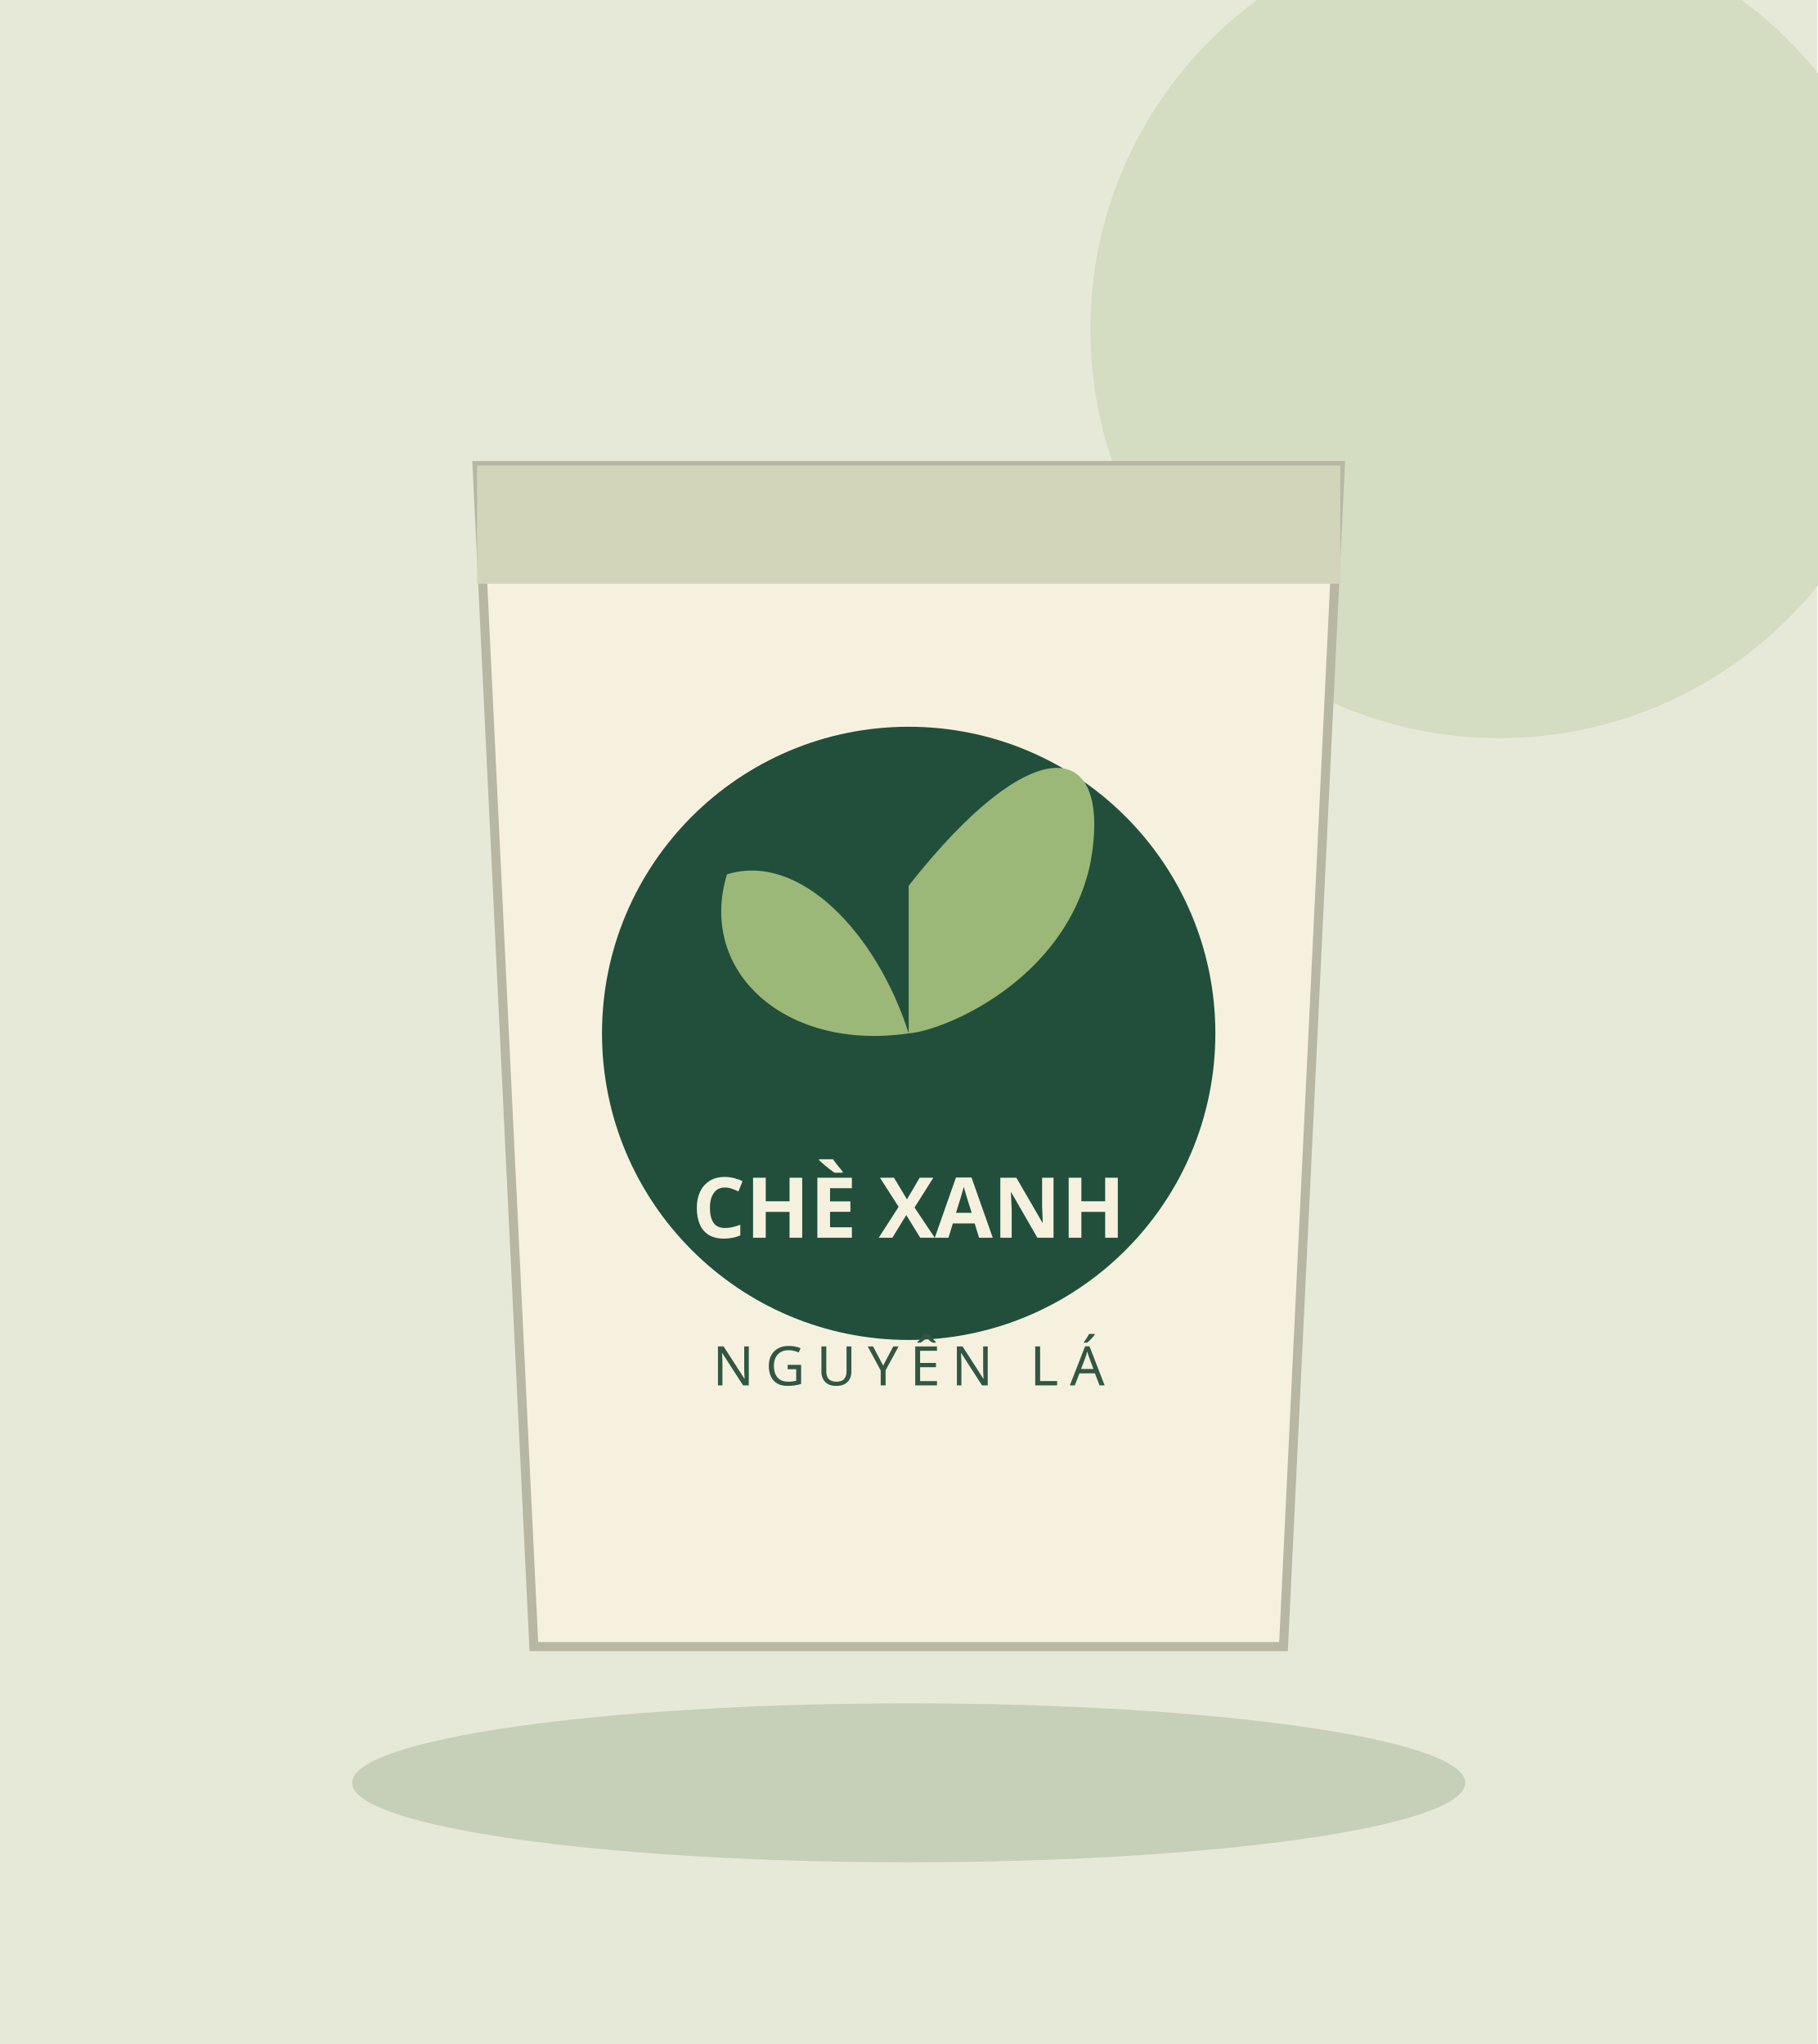
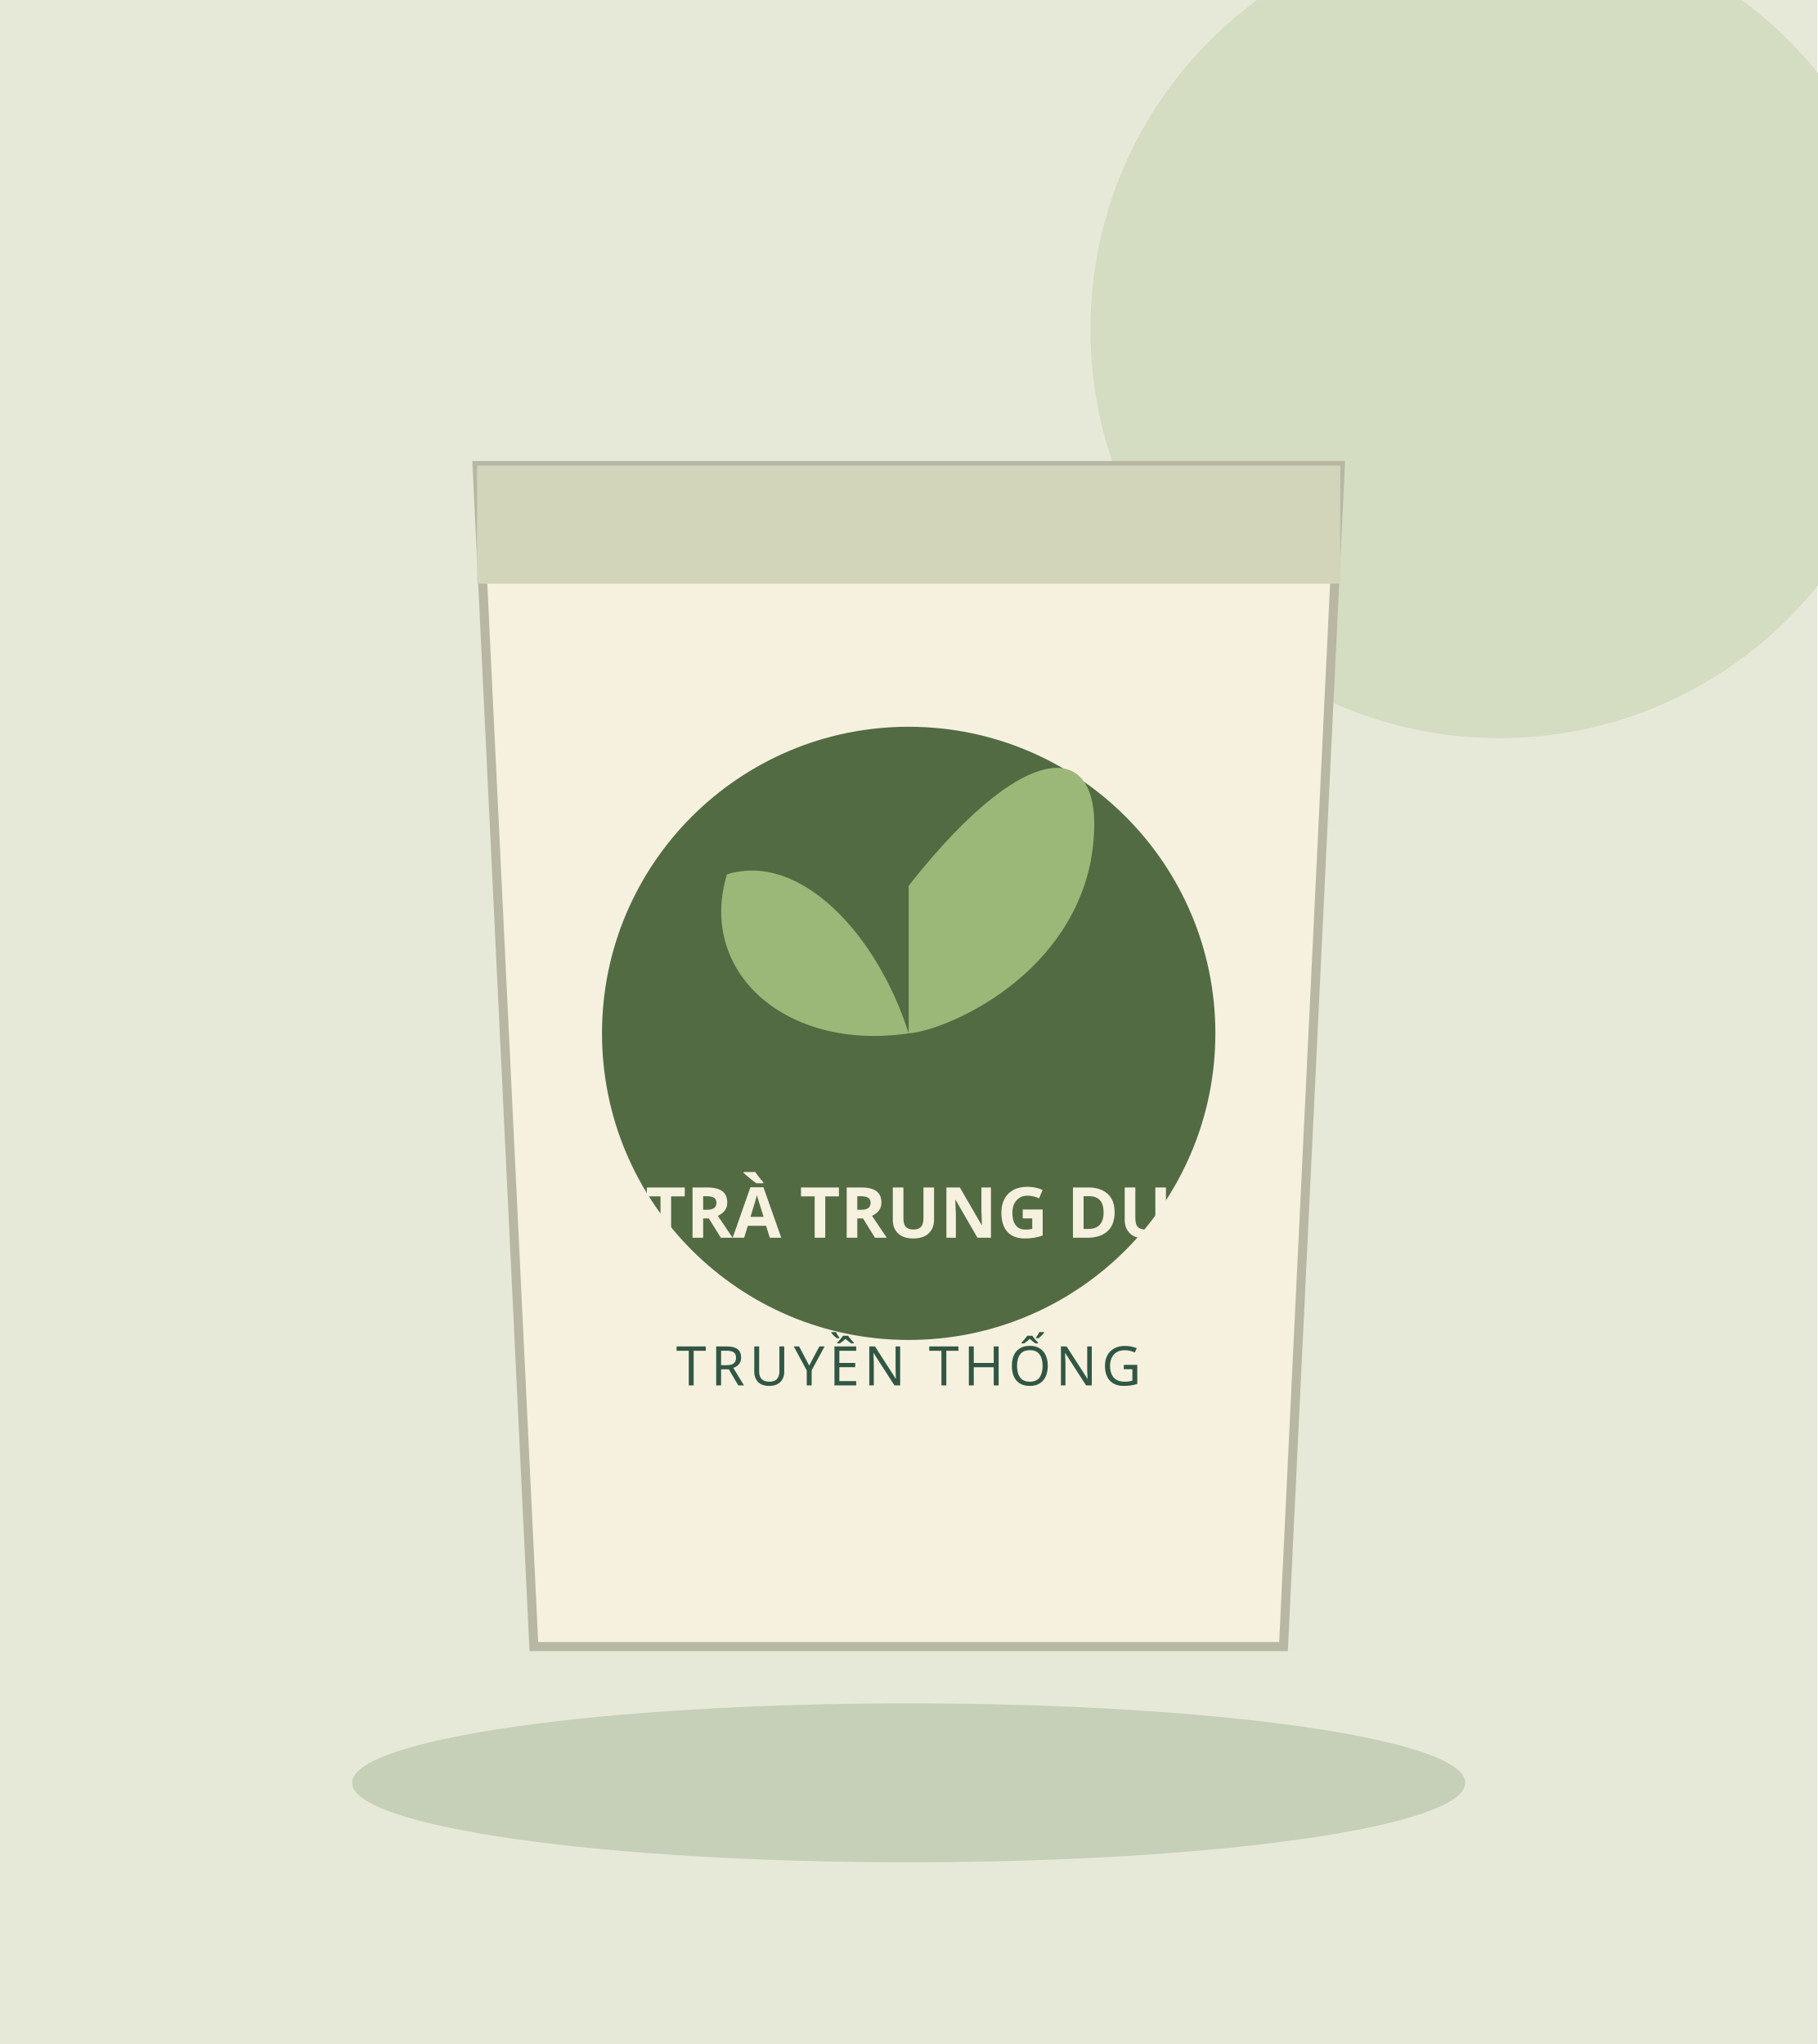
<svg xmlns="http://www.w3.org/2000/svg" viewBox="0 0 800 900">
  <rect width="800" height="900" fill="#e7e9d8" />
  <circle cx="660" cy="145" r="180" fill="#d4dcc2" />
  <ellipse cx="400" cy="785" rx="245" ry="35" fill="#c6cfb8" />
  <path d="M210 205h380l-25 520H235z" fill="#f6f1df" stroke="#b7b7a3" stroke-width="4" />
  <path d="M210 205h380v52H210z" fill="#d2d5ba" />
-   <circle cx="400" cy="455" r="135" fill="#214f3b" />
+   <circle cx="400" cy="455" r="135" fill="#526b43" />
  <path d="M400 390c55-70 90-65 80-10-11 52-65 74-80 75-14-44-48-80-80-70-13 43 26 78 80 70" fill="#9bb879" />
-   <text x="400" y="545" text-anchor="middle" fill="#f6f1df" font-family="sans-serif" font-size="37" font-weight="bold">CHÈ XANH</text>
-   <text x="400" y="610" text-anchor="middle" fill="#315744" font-family="sans-serif" font-size="24" letter-spacing="5">NGUYÊN LÁ</text>
+   <text x="400" y="545" text-anchor="middle" fill="#f6f1df" font-family="sans-serif" font-size="31" font-weight="bold">TRÀ TRUNG DU</text>
+   <text x="400" y="610" text-anchor="middle" fill="#315744" font-family="sans-serif" font-size="24" letter-spacing="2">TRUYỀN THỐNG</text>
</svg>
